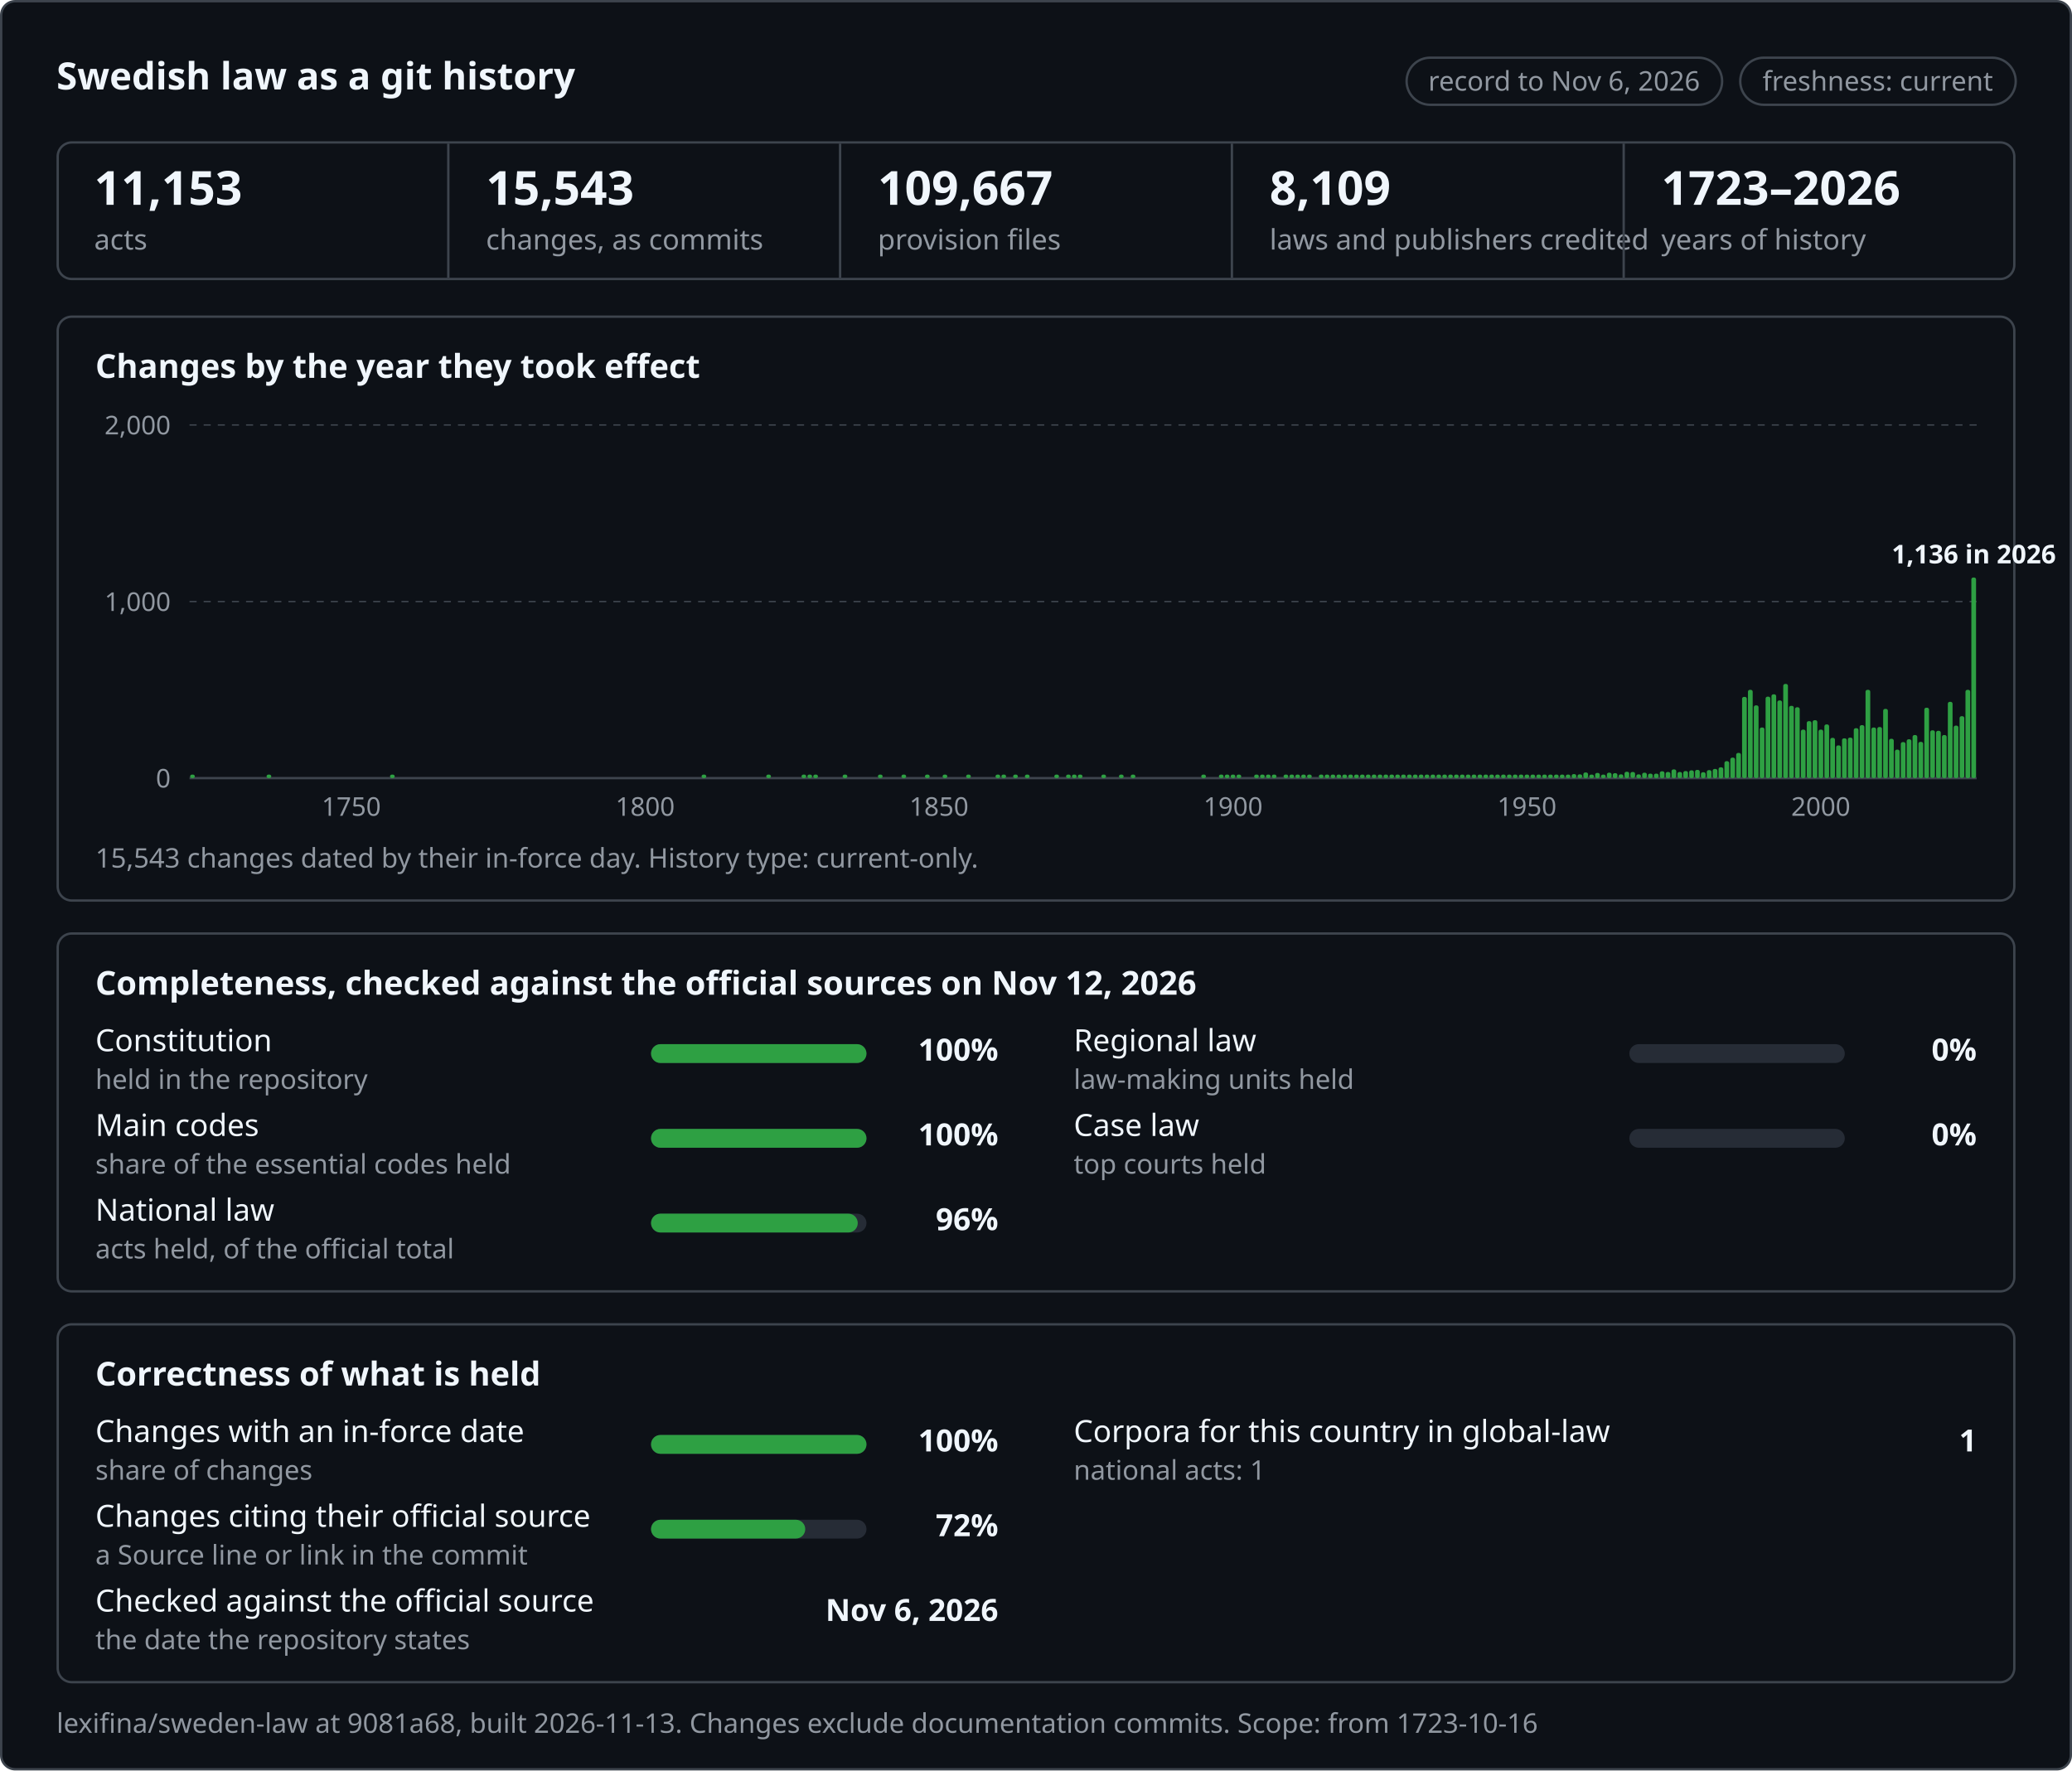
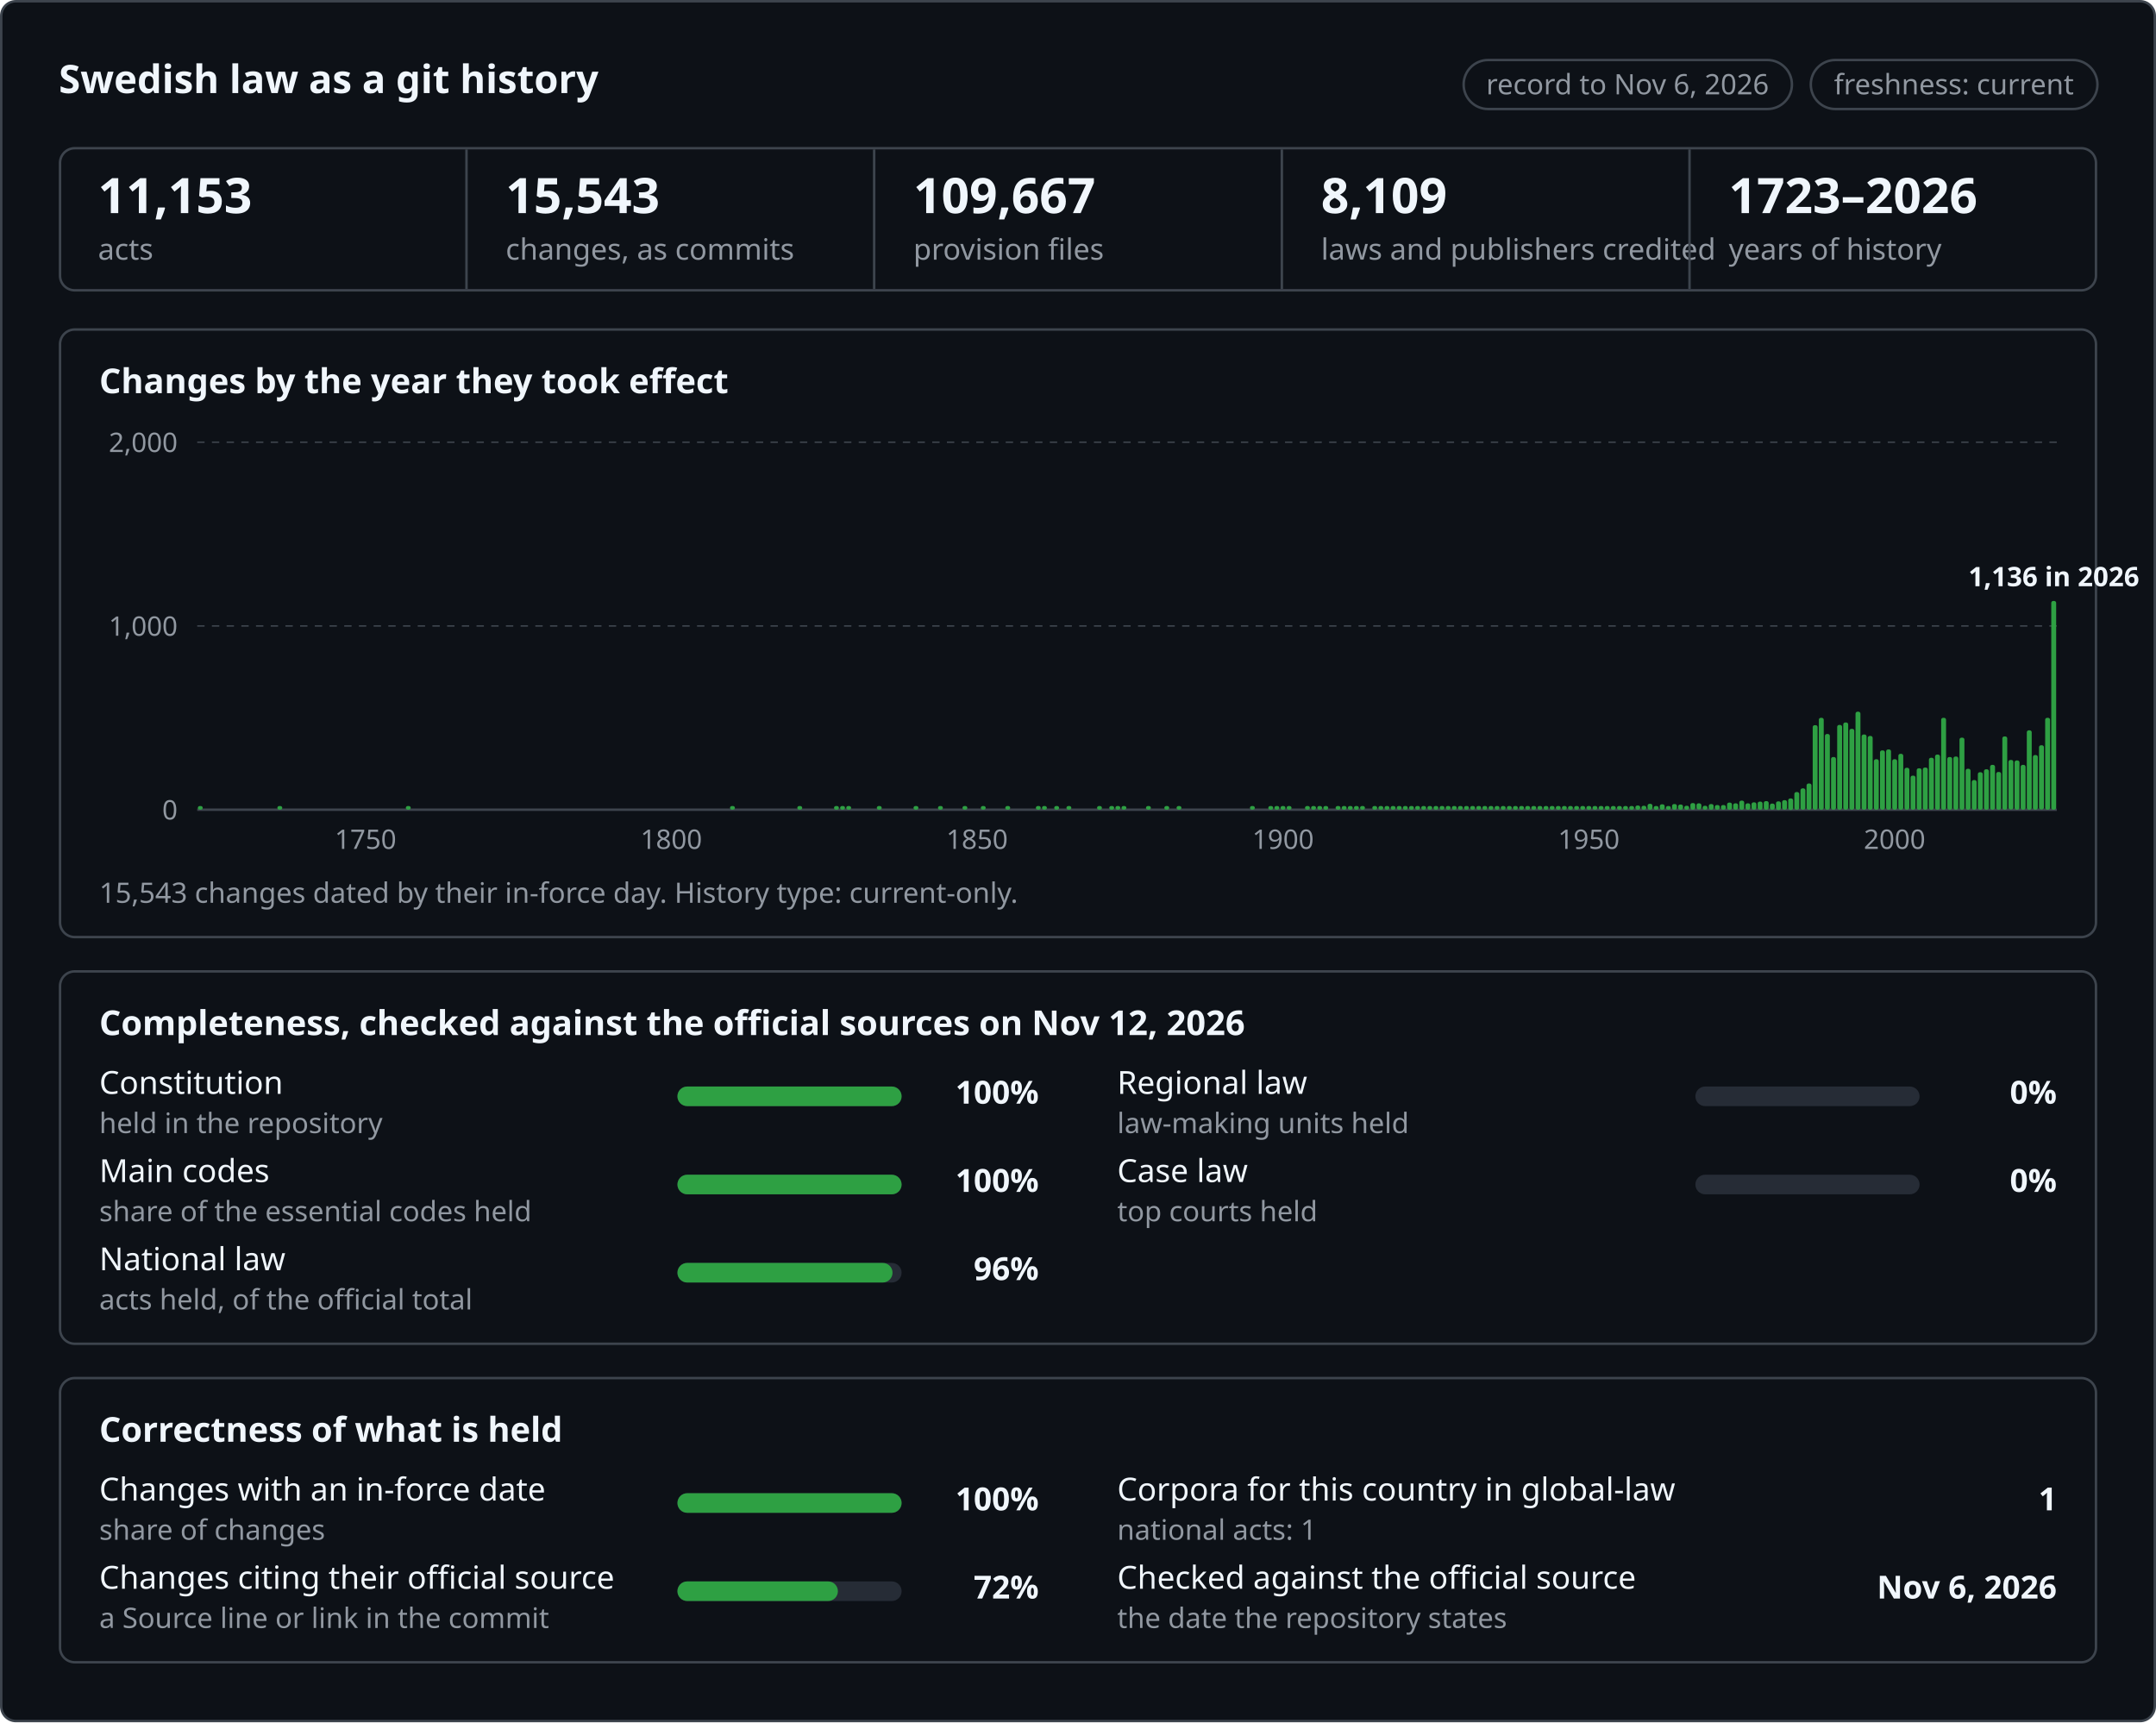
- <svg xmlns="http://www.w3.org/2000/svg" width="880" height="752" viewBox="0 0 880 752" font-family="-apple-system,BlinkMacSystemFont,Segoe UI,Noto Sans,Helvetica,Arial,sans-serif">
-   <rect x="0.5" y="0.5" width="879" height="751" rx="6" fill="#0d1117" stroke="#3d444d" />
+ <svg xmlns="http://www.w3.org/2000/svg" width="880" height="703" viewBox="0 0 880 703" font-family="-apple-system,BlinkMacSystemFont,Segoe UI,Noto Sans,Helvetica,Arial,sans-serif">
+   <rect x="0.5" y="0.5" width="879" height="702" rx="6" fill="#0d1117" stroke="#3d444d" />
  <text x="24" y="38" font-size="16" font-weight="600" fill="#f0f6fc">Swedish law as a git history</text>
  <rect x="597.4" y="24.5" width="134" height="20" rx="10" fill="none" stroke="#3d444d" />
  <text x="664.3" y="38.5" font-size="11.5" font-weight="500" text-anchor="middle" fill="#9198a1">record to Nov 6, 2026</text>
  <rect x="739.1" y="24.5" width="117" height="20" rx="10" fill="none" stroke="#3d444d" />
  <text x="797.5" y="38.5" font-size="11.5" font-weight="500" text-anchor="middle" fill="#9198a1">freshness: current</text>
  <rect x="24.5" y="60.5" width="831" height="58" rx="6" fill="#0d1117" stroke="#3d444d" />
  <text x="40.0" y="87" font-size="20" font-weight="600" fill="#f0f6fc">11,153</text>
  <text x="40.0" y="106" font-size="12" fill="#9198a1">acts</text>
  <line x1="190.4" y1="61" x2="190.4" y2="118" stroke="#3d444d" />
  <text x="206.4" y="87" font-size="20" font-weight="600" fill="#f0f6fc">15,543</text>
  <text x="206.4" y="106" font-size="12" fill="#9198a1">changes, as commits</text>
  <line x1="356.8" y1="61" x2="356.8" y2="118" stroke="#3d444d" />
  <text x="372.8" y="87" font-size="20" font-weight="600" fill="#f0f6fc">109,667</text>
  <text x="372.8" y="106" font-size="12" fill="#9198a1">provision files</text>
  <line x1="523.2" y1="61" x2="523.2" y2="118" stroke="#3d444d" />
  <text x="539.2" y="87" font-size="20" font-weight="600" fill="#f0f6fc">8,109</text>
  <text x="539.2" y="106" font-size="12" fill="#9198a1" textLength="142" lengthAdjust="spacingAndGlyphs">laws and publishers credited</text>
  <line x1="689.6" y1="61" x2="689.6" y2="118" stroke="#3d444d" />
  <text x="705.6" y="87" font-size="20" font-weight="600" fill="#f0f6fc">1723–2026</text>
  <text x="705.6" y="106" font-size="12" fill="#9198a1">years of history</text>
  <rect x="24.5" y="134.5" width="831" height="248" rx="6" fill="#0d1117" stroke="#3d444d" />
  <text x="40.5" y="160.5" font-size="14" font-weight="600" fill="#f0f6fc">Changes by the year they took effect</text>
  <line x1="80.5" y1="330.5" x2="839.5" y2="330.5" stroke="#3d444d" stroke-width="1" />
  <text x="72.5" y="334.5" font-size="11" text-anchor="end" fill="#9198a1">0</text>
  <line x1="80.5" y1="255.5" x2="839.5" y2="255.5" stroke="#3d444d" stroke-width="0.6" stroke-dasharray="3 3" />
  <text x="72.5" y="259.5" font-size="11" text-anchor="end" fill="#9198a1">1,000</text>
  <line x1="80.5" y1="180.5" x2="839.5" y2="180.5" stroke="#3d444d" stroke-width="0.6" stroke-dasharray="3 3" />
  <text x="72.5" y="184.5" font-size="11" text-anchor="end" fill="#9198a1">2,000</text>
  <rect x="80.75" y="329.0" width="2.00" height="1.5" rx="0.8" fill="#2ea043" />
  <rect x="113.21" y="329.0" width="2.00" height="1.5" rx="0.8" fill="#2ea043" />
  <text x="149.2" y="346.5" font-size="11" text-anchor="middle" fill="#9198a1">1750</text>
  <rect x="165.64" y="329.0" width="2.00" height="1.5" rx="0.8" fill="#2ea043" />
  <text x="274.0" y="346.5" font-size="11" text-anchor="middle" fill="#9198a1">1800</text>
  <rect x="297.96" y="329.0" width="2.00" height="1.5" rx="0.8" fill="#2ea043" />
  <rect x="325.43" y="329.0" width="2.00" height="1.5" rx="0.8" fill="#2ea043" />
  <rect x="340.41" y="329.0" width="2.00" height="1.5" rx="0.8" fill="#2ea043" />
  <rect x="342.90" y="329.0" width="2.00" height="1.5" rx="0.8" fill="#2ea043" />
  <rect x="345.40" y="329.0" width="2.00" height="1.5" rx="0.8" fill="#2ea043" />
  <rect x="357.88" y="329.0" width="2.00" height="1.5" rx="0.8" fill="#2ea043" />
  <rect x="372.86" y="329.0" width="2.00" height="1.5" rx="0.8" fill="#2ea043" />
  <rect x="382.85" y="329.0" width="2.00" height="1.5" rx="0.8" fill="#2ea043" />
  <rect x="392.84" y="329.0" width="2.00" height="1.5" rx="0.8" fill="#2ea043" />
  <text x="398.8" y="346.5" font-size="11" text-anchor="middle" fill="#9198a1">1850</text>
  <rect x="400.33" y="329.0" width="2.00" height="1.5" rx="0.8" fill="#2ea043" />
  <rect x="410.32" y="329.0" width="2.00" height="1.5" rx="0.8" fill="#2ea043" />
  <rect x="422.80" y="329.0" width="2.00" height="1.5" rx="0.8" fill="#2ea043" />
  <rect x="425.30" y="329.0" width="2.00" height="1.5" rx="0.8" fill="#2ea043" />
  <rect x="430.29" y="329.0" width="2.00" height="1.5" rx="0.8" fill="#2ea043" />
  <rect x="435.28" y="329.0" width="2.00" height="1.5" rx="0.8" fill="#2ea043" />
  <rect x="447.77" y="329.0" width="2.00" height="1.5" rx="0.8" fill="#2ea043" />
  <rect x="452.76" y="329.0" width="2.00" height="1.5" rx="0.8" fill="#2ea043" />
  <rect x="455.26" y="329.0" width="2.00" height="1.5" rx="0.8" fill="#2ea043" />
  <rect x="457.75" y="329.0" width="2.00" height="1.5" rx="0.8" fill="#2ea043" />
  <rect x="467.74" y="329.0" width="2.00" height="1.5" rx="0.8" fill="#2ea043" />
  <rect x="475.23" y="329.0" width="2.00" height="1.5" rx="0.8" fill="#2ea043" />
  <rect x="480.22" y="329.0" width="2.00" height="1.5" rx="0.8" fill="#2ea043" />
  <rect x="510.18" y="329.0" width="2.00" height="1.5" rx="0.8" fill="#2ea043" />
  <rect x="517.67" y="329.0" width="2.00" height="1.5" rx="0.8" fill="#2ea043" />
  <rect x="520.17" y="329.0" width="2.00" height="1.5" rx="0.8" fill="#2ea043" />
  <rect x="522.67" y="329.0" width="2.00" height="1.5" rx="0.8" fill="#2ea043" />
  <text x="523.7" y="346.5" font-size="11" text-anchor="middle" fill="#9198a1">1900</text>
  <rect x="525.16" y="329.0" width="2.00" height="1.5" rx="0.8" fill="#2ea043" />
  <rect x="532.65" y="329.0" width="2.00" height="1.5" rx="0.8" fill="#2ea043" />
  <rect x="535.15" y="329.0" width="2.00" height="1.5" rx="0.8" fill="#2ea043" />
  <rect x="537.65" y="329.0" width="2.00" height="1.5" rx="0.8" fill="#2ea043" />
  <rect x="540.14" y="329.0" width="2.00" height="1.5" rx="0.8" fill="#2ea043" />
  <rect x="545.14" y="329.0" width="2.00" height="1.5" rx="0.8" fill="#2ea043" />
  <rect x="547.63" y="329.0" width="2.00" height="1.5" rx="0.8" fill="#2ea043" />
  <rect x="550.13" y="329.0" width="2.00" height="1.5" rx="0.8" fill="#2ea043" />
  <rect x="552.63" y="329.0" width="2.00" height="1.5" rx="0.8" fill="#2ea043" />
  <rect x="555.12" y="329.0" width="2.00" height="1.5" rx="0.8" fill="#2ea043" />
  <rect x="560.12" y="329.0" width="2.00" height="1.5" rx="0.8" fill="#2ea043" />
  <rect x="562.61" y="329.0" width="2.00" height="1.5" rx="0.8" fill="#2ea043" />
  <rect x="565.11" y="329.0" width="2.00" height="1.5" rx="0.8" fill="#2ea043" />
  <rect x="567.61" y="329.0" width="2.00" height="1.5" rx="0.8" fill="#2ea043" />
  <rect x="570.10" y="329.0" width="2.00" height="1.5" rx="0.8" fill="#2ea043" />
  <rect x="572.60" y="329.0" width="2.00" height="1.5" rx="0.8" fill="#2ea043" />
  <rect x="575.10" y="329.0" width="2.00" height="1.5" rx="0.8" fill="#2ea043" />
  <rect x="577.60" y="329.0" width="2.00" height="1.5" rx="0.8" fill="#2ea043" />
  <rect x="580.09" y="329.0" width="2.00" height="1.5" rx="0.8" fill="#2ea043" />
  <rect x="582.59" y="329.0" width="2.00" height="1.5" rx="0.8" fill="#2ea043" />
  <rect x="585.09" y="329.0" width="2.00" height="1.5" rx="0.8" fill="#2ea043" />
  <rect x="587.58" y="329.0" width="2.00" height="1.5" rx="0.8" fill="#2ea043" />
  <rect x="590.08" y="329.0" width="2.00" height="1.5" rx="0.8" fill="#2ea043" />
  <rect x="592.58" y="329.0" width="2.00" height="1.5" rx="0.8" fill="#2ea043" />
  <rect x="595.07" y="329.0" width="2.00" height="1.5" rx="0.8" fill="#2ea043" />
  <rect x="597.57" y="329.0" width="2.00" height="1.5" rx="0.8" fill="#2ea043" />
  <rect x="600.07" y="329.0" width="2.00" height="1.5" rx="0.8" fill="#2ea043" />
  <rect x="602.56" y="329.0" width="2.00" height="1.5" rx="0.8" fill="#2ea043" />
  <rect x="605.06" y="329.0" width="2.00" height="1.5" rx="0.8" fill="#2ea043" />
  <rect x="607.56" y="329.0" width="2.00" height="1.5" rx="0.8" fill="#2ea043" />
  <rect x="610.05" y="329.0" width="2.00" height="1.5" rx="0.8" fill="#2ea043" />
  <rect x="612.55" y="329.0" width="2.00" height="1.5" rx="0.8" fill="#2ea043" />
  <rect x="615.05" y="329.0" width="2.00" height="1.5" rx="0.8" fill="#2ea043" />
  <rect x="617.54" y="329.0" width="2.00" height="1.5" rx="0.8" fill="#2ea043" />
  <rect x="620.04" y="329.0" width="2.00" height="1.5" rx="0.8" fill="#2ea043" />
  <rect x="622.54" y="329.0" width="2.00" height="1.5" rx="0.8" fill="#2ea043" />
  <rect x="625.03" y="329.0" width="2.00" height="1.5" rx="0.8" fill="#2ea043" />
  <rect x="627.53" y="329.0" width="2.00" height="1.5" rx="0.8" fill="#2ea043" />
  <rect x="630.03" y="329.0" width="2.00" height="1.5" rx="0.8" fill="#2ea043" />
  <rect x="632.52" y="329.0" width="2.00" height="1.5" rx="0.8" fill="#2ea043" />
  <rect x="635.02" y="329.0" width="2.00" height="1.5" rx="0.8" fill="#2ea043" />
  <rect x="637.52" y="329.0" width="2.00" height="1.5" rx="0.8" fill="#2ea043" />
  <rect x="640.01" y="329.0" width="2.00" height="1.5" rx="0.8" fill="#2ea043" />
  <rect x="642.51" y="329.0" width="2.00" height="1.5" rx="0.8" fill="#2ea043" />
  <rect x="645.01" y="329.0" width="2.00" height="1.5" rx="0.8" fill="#2ea043" />
  <rect x="647.50" y="329.0" width="2.00" height="1.5" rx="0.8" fill="#2ea043" />
  <text x="648.5" y="346.5" font-size="11" text-anchor="middle" fill="#9198a1">1950</text>
  <rect x="650.00" y="329.0" width="2.00" height="1.5" rx="0.8" fill="#2ea043" />
  <rect x="652.50" y="329.0" width="2.00" height="1.5" rx="0.8" fill="#2ea043" />
  <rect x="654.99" y="329.0" width="2.00" height="1.5" rx="0.8" fill="#2ea043" />
  <rect x="657.49" y="329.0" width="2.00" height="1.5" rx="0.8" fill="#2ea043" />
  <rect x="659.99" y="329.0" width="2.00" height="1.5" rx="0.8" fill="#2ea043" />
  <rect x="662.48" y="329.0" width="2.00" height="1.5" rx="0.8" fill="#2ea043" />
  <rect x="664.98" y="329.0" width="2.00" height="1.5" rx="0.8" fill="#2ea043" />
  <rect x="667.48" y="328.8" width="2.00" height="1.7" rx="0.8" fill="#2ea043" />
  <rect x="669.97" y="328.9" width="2.00" height="1.6" rx="0.8" fill="#2ea043" />
  <rect x="672.47" y="328.1" width="2.00" height="2.4" rx="0.8" fill="#2ea043" />
  <rect x="674.97" y="329.0" width="2.00" height="1.5" rx="0.8" fill="#2ea043" />
  <rect x="677.46" y="328.3" width="2.00" height="2.2" rx="0.8" fill="#2ea043" />
  <rect x="679.96" y="329.0" width="2.00" height="1.5" rx="0.8" fill="#2ea043" />
  <rect x="682.46" y="328.2" width="2.00" height="2.3" rx="0.8" fill="#2ea043" />
  <rect x="684.95" y="328.4" width="2.00" height="2.1" rx="0.8" fill="#2ea043" />
  <rect x="687.45" y="328.9" width="2.00" height="1.6" rx="0.8" fill="#2ea043" />
  <rect x="689.95" y="327.8" width="2.00" height="2.7" rx="0.8" fill="#2ea043" />
  <rect x="692.44" y="327.9" width="2.00" height="2.5" rx="0.8" fill="#2ea043" />
  <rect x="694.94" y="328.9" width="2.00" height="1.6" rx="0.8" fill="#2ea043" />
  <rect x="697.44" y="328.2" width="2.00" height="2.3" rx="0.8" fill="#2ea043" />
  <rect x="699.93" y="328.6" width="2.00" height="1.9" rx="0.8" fill="#2ea043" />
  <rect x="702.43" y="328.6" width="2.00" height="1.9" rx="0.8" fill="#2ea043" />
  <rect x="704.93" y="327.6" width="2.00" height="2.9" rx="0.8" fill="#2ea043" />
  <rect x="707.42" y="327.9" width="2.00" height="2.6" rx="0.8" fill="#2ea043" />
  <rect x="709.92" y="326.8" width="2.00" height="3.7" rx="0.8" fill="#2ea043" />
  <rect x="712.42" y="327.9" width="2.00" height="2.6" rx="0.8" fill="#2ea043" />
  <rect x="714.91" y="327.5" width="2.00" height="3.0" rx="0.8" fill="#2ea043" />
  <rect x="717.41" y="327.2" width="2.00" height="3.3" rx="0.8" fill="#2ea043" />
  <rect x="719.91" y="327.0" width="2.00" height="3.5" rx="0.8" fill="#2ea043" />
  <rect x="722.40" y="328.0" width="2.00" height="2.5" rx="0.8" fill="#2ea043" />
  <rect x="724.90" y="327.1" width="2.00" height="3.5" rx="0.8" fill="#2ea043" />
  <rect x="727.40" y="326.6" width="2.00" height="3.9" rx="0.8" fill="#2ea043" />
  <rect x="729.89" y="325.9" width="2.00" height="4.7" rx="0.8" fill="#2ea043" />
  <rect x="732.39" y="323.3" width="2.00" height="7.2" rx="0.8" fill="#2ea043" />
  <rect x="734.89" y="321.8" width="2.00" height="8.7" rx="0.8" fill="#2ea043" />
  <rect x="737.38" y="319.8" width="2.00" height="10.7" rx="0.8" fill="#2ea043" />
  <rect x="739.88" y="296.0" width="2.00" height="34.5" rx="0.8" fill="#2ea043" />
  <rect x="742.38" y="293.0" width="2.00" height="37.5" rx="0.8" fill="#2ea043" />
  <rect x="744.87" y="299.6" width="2.00" height="30.9" rx="0.8" fill="#2ea043" />
  <rect x="747.37" y="309.0" width="2.00" height="21.5" rx="0.8" fill="#2ea043" />
  <rect x="749.87" y="295.9" width="2.00" height="34.6" rx="0.8" fill="#2ea043" />
  <rect x="752.36" y="294.9" width="2.00" height="35.6" rx="0.8" fill="#2ea043" />
  <rect x="754.86" y="297.5" width="2.00" height="33.0" rx="0.8" fill="#2ea043" />
  <rect x="757.36" y="290.5" width="2.00" height="40.0" rx="0.8" fill="#2ea043" />
  <rect x="759.85" y="299.8" width="2.00" height="30.7" rx="0.8" fill="#2ea043" />
  <rect x="762.35" y="300.4" width="2.00" height="30.1" rx="0.8" fill="#2ea043" />
  <rect x="764.85" y="309.9" width="2.00" height="20.6" rx="0.8" fill="#2ea043" />
  <rect x="767.35" y="306.3" width="2.00" height="24.2" rx="0.8" fill="#2ea043" />
  <rect x="769.84" y="305.9" width="2.00" height="24.6" rx="0.8" fill="#2ea043" />
  <rect x="772.34" y="309.9" width="2.00" height="20.6" rx="0.8" fill="#2ea043" />
  <text x="773.3" y="346.5" font-size="11" text-anchor="middle" fill="#9198a1">2000</text>
  <rect x="774.84" y="307.7" width="2.00" height="22.8" rx="0.8" fill="#2ea043" />
  <rect x="777.33" y="313.4" width="2.00" height="17.1" rx="0.8" fill="#2ea043" />
  <rect x="779.83" y="316.6" width="2.00" height="13.9" rx="0.8" fill="#2ea043" />
  <rect x="782.33" y="313.6" width="2.00" height="16.9" rx="0.8" fill="#2ea043" />
  <rect x="784.82" y="313.3" width="2.00" height="17.2" rx="0.8" fill="#2ea043" />
  <rect x="787.32" y="309.3" width="2.00" height="21.2" rx="0.8" fill="#2ea043" />
  <rect x="789.82" y="308.0" width="2.00" height="22.5" rx="0.8" fill="#2ea043" />
  <rect x="792.31" y="293.0" width="2.00" height="37.5" rx="0.8" fill="#2ea043" />
  <rect x="794.81" y="309.0" width="2.00" height="21.5" rx="0.8" fill="#2ea043" />
  <rect x="797.31" y="308.8" width="2.00" height="21.7" rx="0.8" fill="#2ea043" />
  <rect x="799.80" y="301.1" width="2.00" height="29.4" rx="0.8" fill="#2ea043" />
  <rect x="802.30" y="313.8" width="2.00" height="16.7" rx="0.8" fill="#2ea043" />
  <rect x="804.80" y="318.4" width="2.00" height="12.1" rx="0.8" fill="#2ea043" />
  <rect x="807.29" y="315.2" width="2.00" height="15.3" rx="0.8" fill="#2ea043" />
  <rect x="809.79" y="314.0" width="2.00" height="16.5" rx="0.8" fill="#2ea043" />
  <rect x="812.29" y="312.2" width="2.00" height="18.3" rx="0.8" fill="#2ea043" />
  <rect x="814.78" y="315.1" width="2.00" height="15.4" rx="0.8" fill="#2ea043" />
  <rect x="817.28" y="300.6" width="2.00" height="29.9" rx="0.8" fill="#2ea043" />
  <rect x="819.78" y="310.2" width="2.00" height="20.2" rx="0.8" fill="#2ea043" />
  <rect x="822.27" y="310.4" width="2.00" height="20.1" rx="0.8" fill="#2ea043" />
  <rect x="824.77" y="312.2" width="2.00" height="18.3" rx="0.8" fill="#2ea043" />
  <rect x="827.27" y="298.1" width="2.00" height="32.4" rx="0.8" fill="#2ea043" />
  <rect x="829.76" y="308.2" width="2.00" height="22.3" rx="0.8" fill="#2ea043" />
  <rect x="832.26" y="304.2" width="2.00" height="26.2" rx="0.8" fill="#2ea043" />
  <rect x="834.76" y="293.0" width="2.00" height="37.5" rx="0.8" fill="#2ea043" />
  <rect x="837.25" y="245.3" width="2.00" height="85.2" rx="0.8" fill="#2ea043" />
  <text x="838.3" y="239.3" font-size="11" font-weight="600" text-anchor="middle" fill="#f0f6fc">1,136 in 2026</text>
  <text x="40.5" y="368.5" font-size="11.5" fill="#9198a1">15,543 changes dated by their in-force day. History type: current-only.</text>
  <rect x="24.5" y="396.5" width="831" height="152" rx="6" fill="#0d1117" stroke="#3d444d" />
  <text x="40.5" y="422.5" font-size="14" font-weight="600" fill="#f0f6fc">Completeness, checked against the official sources on Nov 12, 2026</text>
  <text x="40.5" y="446.5" font-size="13" fill="#f0f6fc">Constitution</text>
  <text x="40.5" y="462.5" font-size="11.5" fill="#9198a1">held in the repository</text>
  <g>
    <rect x="276.5" y="443.5" width="91.5" height="8" rx="4" fill="#262c36" />
    <rect x="276.5" y="443.5" width="91.5" height="8" rx="4" fill="#2ea043" />
  </g>
  <text x="424.0" y="450.5" font-size="13" font-weight="600" text-anchor="end" fill="#f0f6fc">100%</text>
  <text x="40.5" y="482.5" font-size="13" fill="#f0f6fc">Main codes</text>
  <text x="40.5" y="498.5" font-size="11.5" fill="#9198a1">share of the essential codes held</text>
  <g>
    <rect x="276.5" y="479.5" width="91.5" height="8" rx="4" fill="#262c36" />
    <rect x="276.5" y="479.5" width="91.5" height="8" rx="4" fill="#2ea043" />
  </g>
  <text x="424.0" y="486.5" font-size="13" font-weight="600" text-anchor="end" fill="#f0f6fc">100%</text>
  <text x="40.5" y="518.5" font-size="13" fill="#f0f6fc">National law</text>
  <text x="40.5" y="534.5" font-size="11.5" fill="#9198a1">acts held, of the official total</text>
  <g>
    <rect x="276.5" y="515.5" width="91.5" height="8" rx="4" fill="#262c36" />
    <rect x="276.5" y="515.5" width="87.8" height="8" rx="4" fill="#2ea043" />
  </g>
  <text x="424.0" y="522.5" font-size="13" font-weight="600" text-anchor="end" fill="#f0f6fc">96%</text>
  <text x="456.0" y="446.5" font-size="13" fill="#f0f6fc">Regional law</text>
  <text x="456.0" y="462.5" font-size="11.5" fill="#9198a1">law-making units held</text>
  <g>
    <rect x="692.0" y="443.5" width="91.5" height="8" rx="4" fill="#262c36" />
  </g>
  <text x="839.5" y="450.5" font-size="13" font-weight="600" text-anchor="end" fill="#f0f6fc">0%</text>
  <text x="456.0" y="482.5" font-size="13" fill="#f0f6fc">Case law</text>
  <text x="456.0" y="498.5" font-size="11.5" fill="#9198a1">top courts held</text>
  <g>
    <rect x="692.0" y="479.5" width="91.5" height="8" rx="4" fill="#262c36" />
  </g>
  <text x="839.5" y="486.5" font-size="13" font-weight="600" text-anchor="end" fill="#f0f6fc">0%</text>
-   <rect x="24.5" y="562.5" width="831" height="152" rx="6" fill="#0d1117" stroke="#3d444d" />
+   <rect x="24.5" y="562.5" width="831" height="116" rx="6" fill="#0d1117" stroke="#3d444d" />
  <text x="40.5" y="588.5" font-size="14" font-weight="600" fill="#f0f6fc">Correctness of what is held</text>
  <text x="40.5" y="612.5" font-size="13" fill="#f0f6fc">Changes with an in-force date</text>
  <text x="40.5" y="628.5" font-size="11.5" fill="#9198a1">share of changes</text>
  <g>
    <rect x="276.5" y="609.5" width="91.5" height="8" rx="4" fill="#262c36" />
    <rect x="276.5" y="609.5" width="91.5" height="8" rx="4" fill="#2ea043" />
  </g>
  <text x="424.0" y="616.5" font-size="13" font-weight="600" text-anchor="end" fill="#f0f6fc">100%</text>
  <text x="40.5" y="648.5" font-size="13" fill="#f0f6fc">Changes citing their official source</text>
  <text x="40.5" y="664.5" font-size="11.5" fill="#9198a1">a Source line or link in the commit</text>
  <g>
    <rect x="276.5" y="645.5" width="91.5" height="8" rx="4" fill="#262c36" />
    <rect x="276.5" y="645.5" width="65.5" height="8" rx="4" fill="#2ea043" />
  </g>
  <text x="424.0" y="652.5" font-size="13" font-weight="600" text-anchor="end" fill="#f0f6fc">72%</text>
-   <text x="40.5" y="684.5" font-size="13" fill="#f0f6fc">Checked against the official source</text>
-   <text x="40.5" y="700.5" font-size="11.5" fill="#9198a1">the date the repository states</text>
-   <text x="424.0" y="688.5" font-size="13" font-weight="600" text-anchor="end" fill="#f0f6fc">Nov 6, 2026</text>
  <text x="456.0" y="612.5" font-size="13" fill="#f0f6fc">Corpora for this country in global-law</text>
  <text x="456.0" y="628.5" font-size="11.5" fill="#9198a1">national acts: 1</text>
  <text x="839.5" y="616.5" font-size="13" font-weight="600" text-anchor="end" fill="#f0f6fc">1</text>
-   <text x="24" y="736" font-size="11.5" fill="#9198a1">lexifina/sweden-law at 9081a68, built 2026-11-13. Changes exclude documentation commits. Scope: from 1723-10-16</text>
+   <text x="456.0" y="648.5" font-size="13" fill="#f0f6fc">Checked against the official source</text>
+   <text x="456.0" y="664.5" font-size="11.5" fill="#9198a1">the date the repository states</text>
+   <text x="839.5" y="652.5" font-size="13" font-weight="600" text-anchor="end" fill="#f0f6fc">Nov 6, 2026</text>
</svg>
